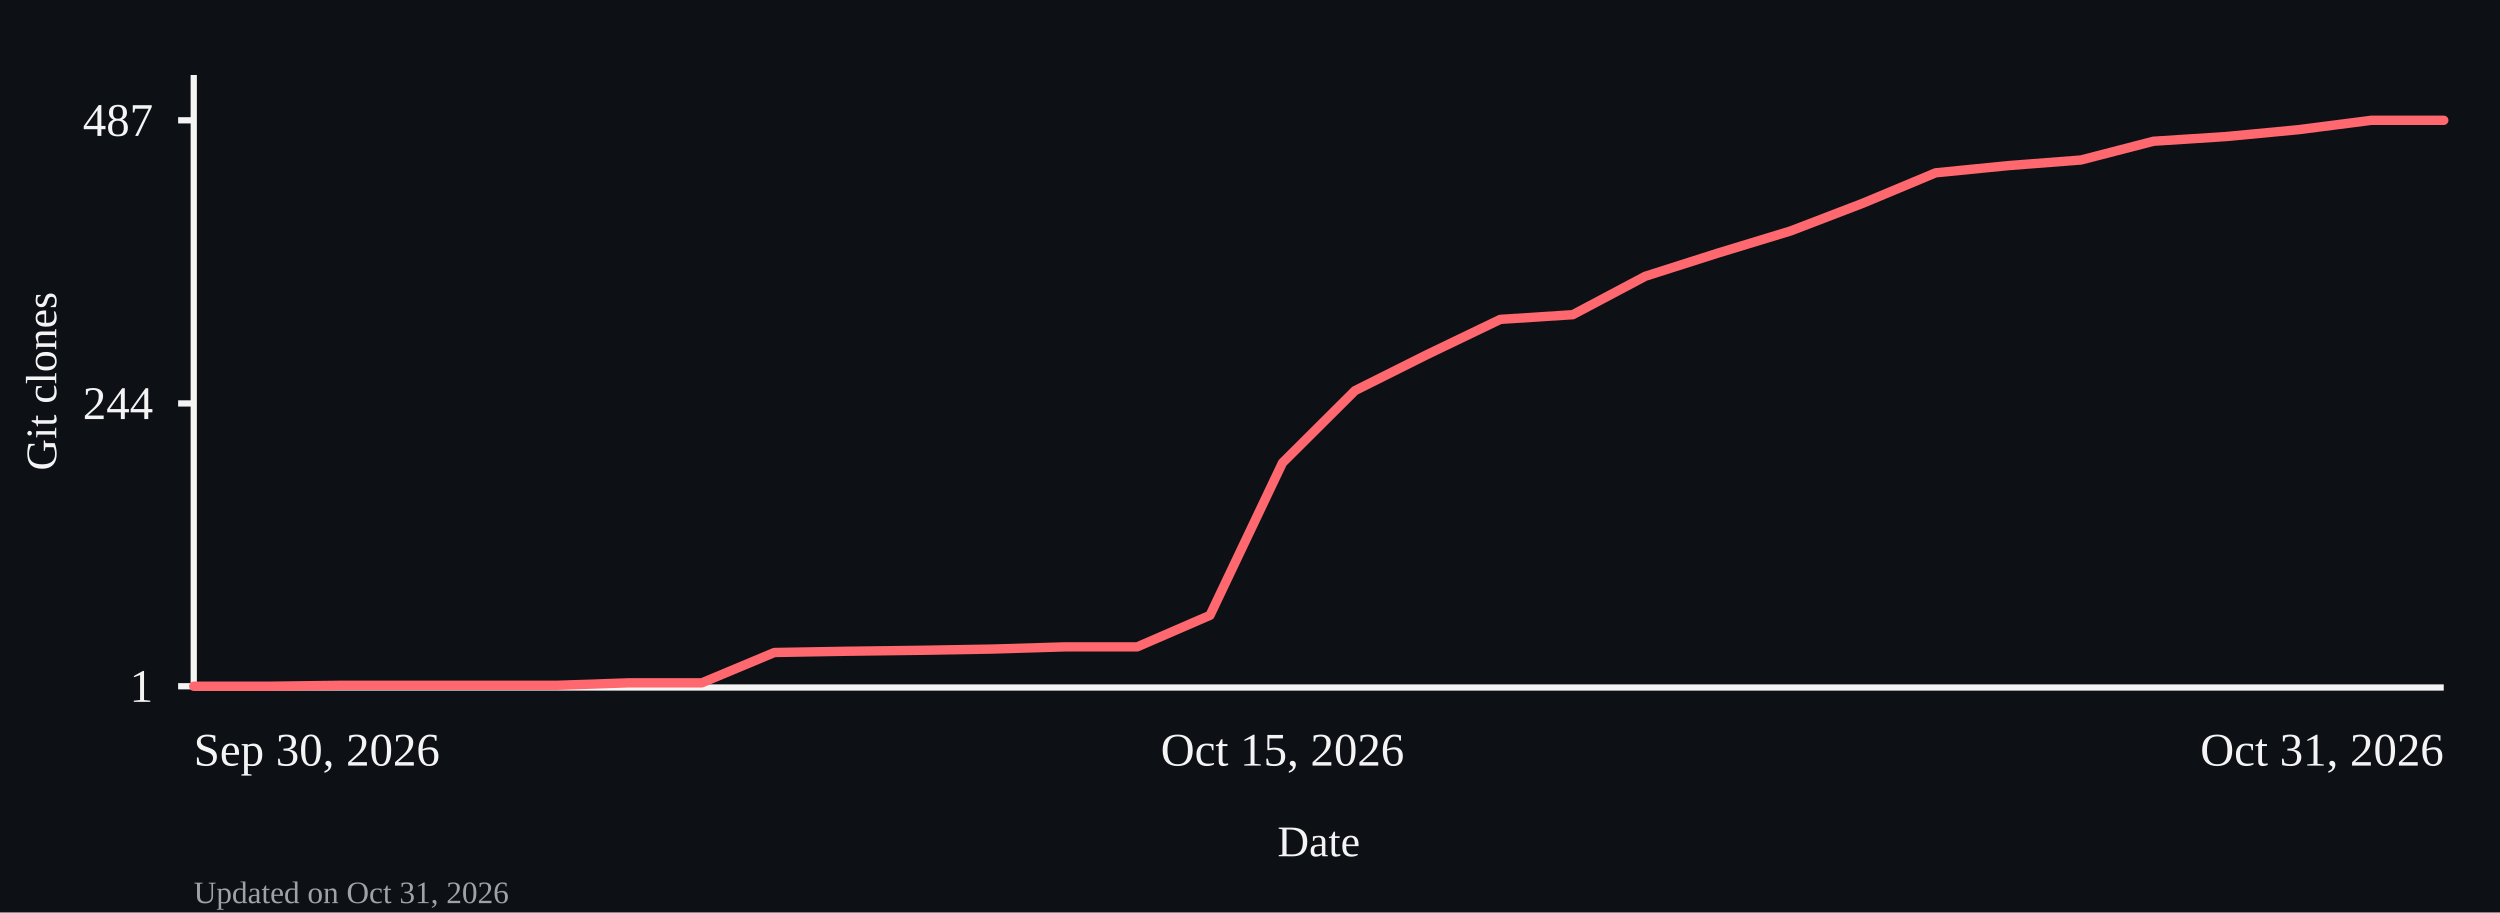
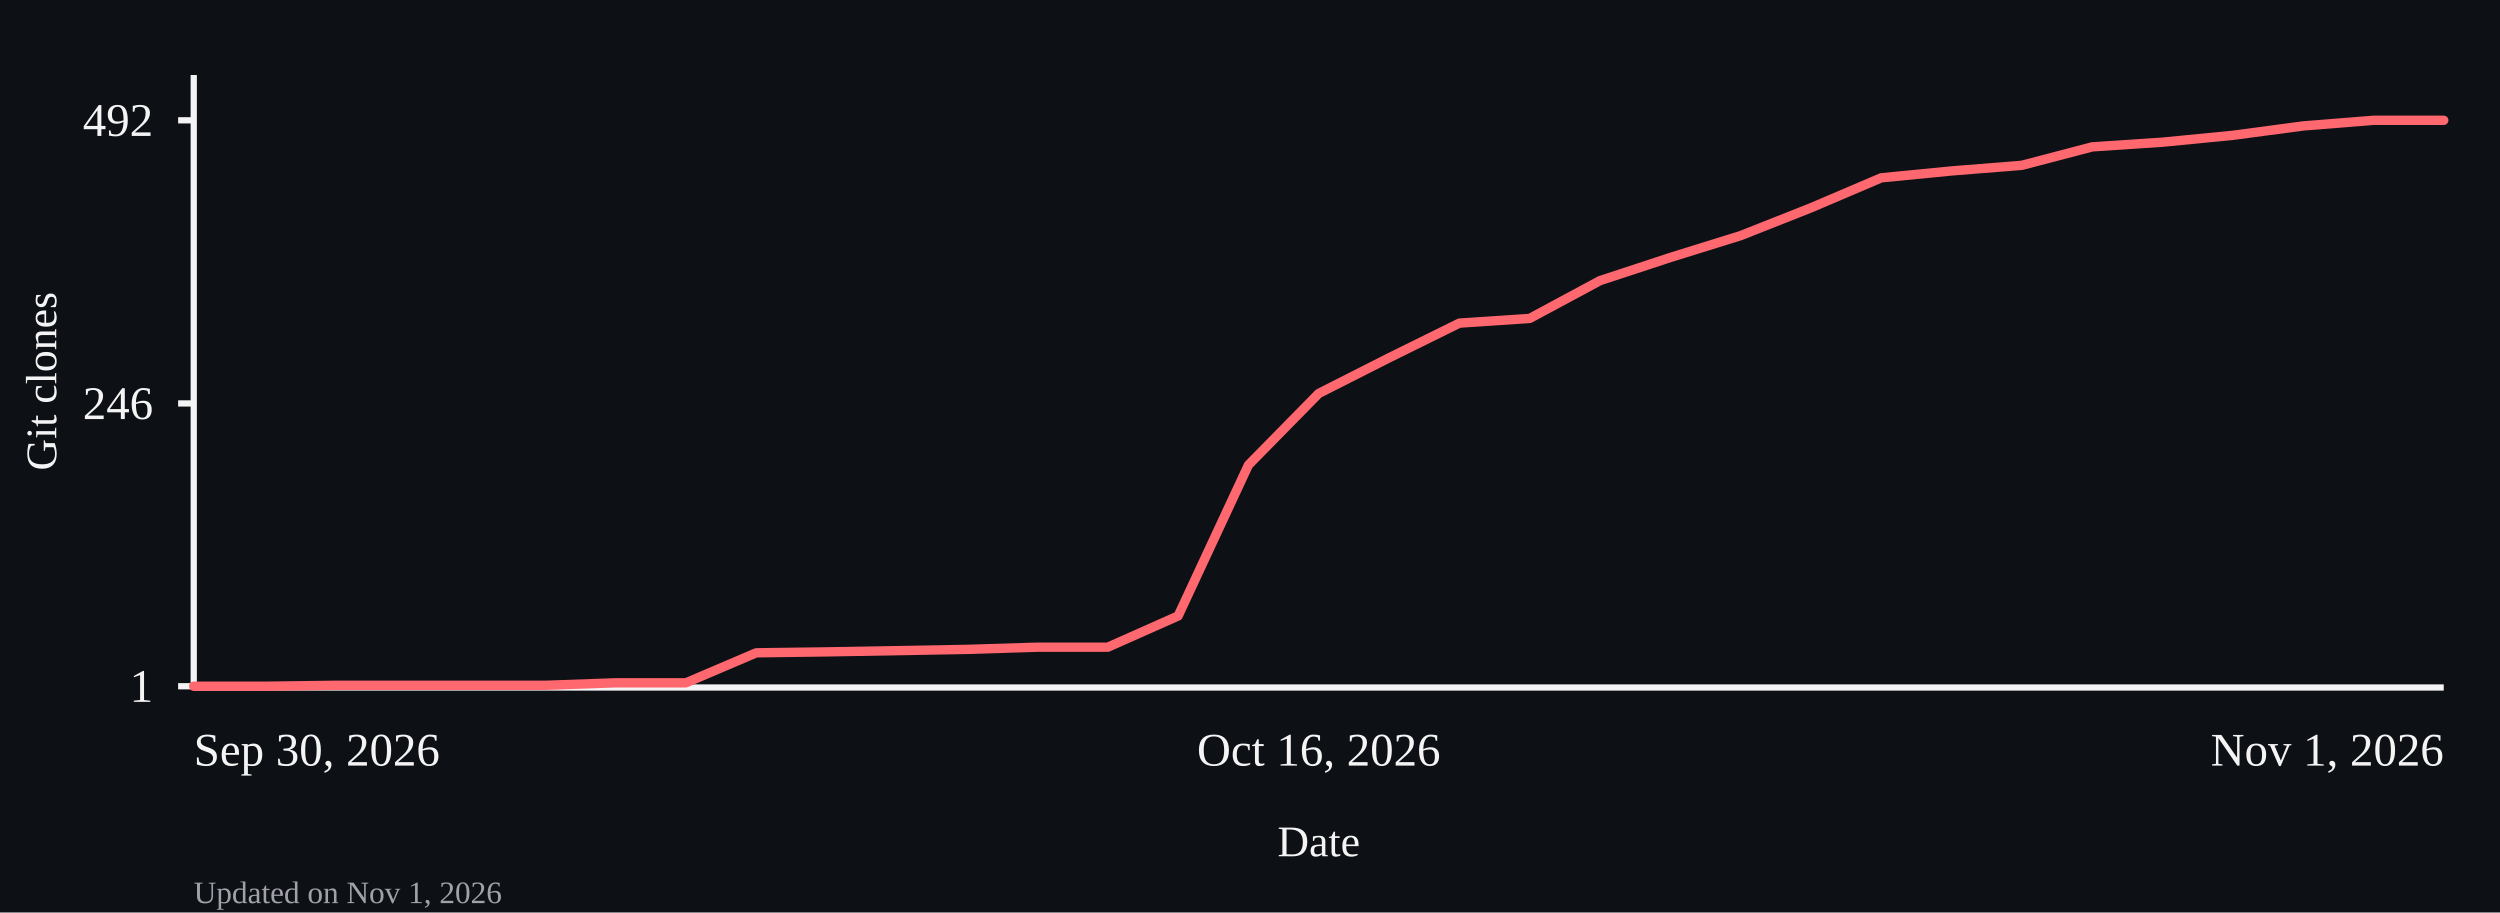
<svg xmlns="http://www.w3.org/2000/svg" width="800" height="292" viewBox="0 0 800 292" role="img" aria-labelledby="title desc">
  <rect width="800" height="292" fill="#0d1015" />
  <line x1="57" y1="38.5" x2="62" y2="38.5" stroke="#f4f4f5" stroke-width="2" />
-   <text x="49" y="43.5" text-anchor="end" fill="#f4f4f5" font-size="15">487</text>
+   <text x="49" y="43.5" text-anchor="end" fill="#f4f4f5" font-size="15">492</text>
  <line x1="57" y1="129.1" x2="62" y2="129.1" stroke="#f4f4f5" stroke-width="2" />
-   <text x="49" y="134.1" text-anchor="end" fill="#f4f4f5" font-size="15">244</text>
+   <text x="49" y="134.1" text-anchor="end" fill="#f4f4f5" font-size="15">246</text>
  <line x1="57" y1="219.6" x2="62" y2="219.6" stroke="#f4f4f5" stroke-width="2" />
  <text x="49" y="224.6" text-anchor="end" fill="#f4f4f5" font-size="15">1</text>
  <line x1="62" y1="24" x2="62" y2="220" stroke="#f4f4f5" stroke-width="2" />
  <line x1="62" y1="220" x2="782" y2="220" stroke="#f4f4f5" stroke-width="2" />
-   <path d="M62.0 219.6 L85.2 219.6 L108.5 219.3 L131.7 219.3 L154.9 219.3 L178.1 219.3 L201.4 218.5 L224.6 218.5 L247.8 208.8 L271.0 208.4 L294.3 208.1 L317.5 207.7 L340.7 207.0 L363.9 207.0 L387.2 196.9 L410.4 148.1 L433.6 125.0 L456.8 113.4 L480.1 102.2 L503.3 100.7 L526.5 88.4 L549.7 81.0 L573.0 73.9 L596.2 65.0 L619.4 55.3 L642.6 53.0 L665.9 51.2 L689.1 45.2 L712.3 43.7 L735.5 41.5 L758.8 38.5 L782.0 38.5" fill="none" stroke="#ff686f" stroke-width="3" stroke-linecap="round" stroke-linejoin="round" />
+   <path d="M62.0 219.6 L84.5 219.6 L107.0 219.3 L129.5 219.3 L152.0 219.3 L174.5 219.3 L197.0 218.5 L219.5 218.5 L242.0 208.9 L264.5 208.6 L287.0 208.2 L309.5 207.8 L332.0 207.1 L354.5 207.1 L377.0 197.1 L399.5 148.8 L422.0 125.9 L444.5 114.5 L467.0 103.4 L489.5 101.9 L512.0 89.8 L534.5 82.4 L557.0 75.4 L579.5 66.5 L602.0 56.9 L624.5 54.7 L647.0 52.9 L669.5 47.0 L692.0 45.5 L714.5 43.3 L737.0 40.3 L759.5 38.5 L782.0 38.5" fill="none" stroke="#ff686f" stroke-width="3" stroke-linecap="round" stroke-linejoin="round" />
  <text x="62.0" y="245" text-anchor="start" fill="#f4f4f5" font-size="15">Sep 30, 2026</text>
-   <text x="410.4" y="245" text-anchor="middle" fill="#f4f4f5" font-size="15">Oct 15, 2026</text>
-   <text x="782.0" y="245" text-anchor="end" fill="#f4f4f5" font-size="15">Oct 31, 2026</text>
+   <text x="422.0" y="245" text-anchor="middle" fill="#f4f4f5" font-size="15">Oct 16, 2026</text>
+   <text x="782.0" y="245" text-anchor="end" fill="#f4f4f5" font-size="15">Nov 1, 2026</text>
  <text x="422.0" y="274" text-anchor="middle" fill="#f4f4f5" font-size="14">Date</text>
  <text x="18" y="122.0" transform="rotate(-90 18 122.0)" text-anchor="middle" fill="#f4f4f5" font-size="14">Git clones</text>
-   <text x="62" y="289" fill="#a1a1aa" font-size="10">Updated on Oct 31, 2026</text>
+   <text x="62" y="289" fill="#a1a1aa" font-size="10">Updated on Nov 1, 2026</text>
</svg>
